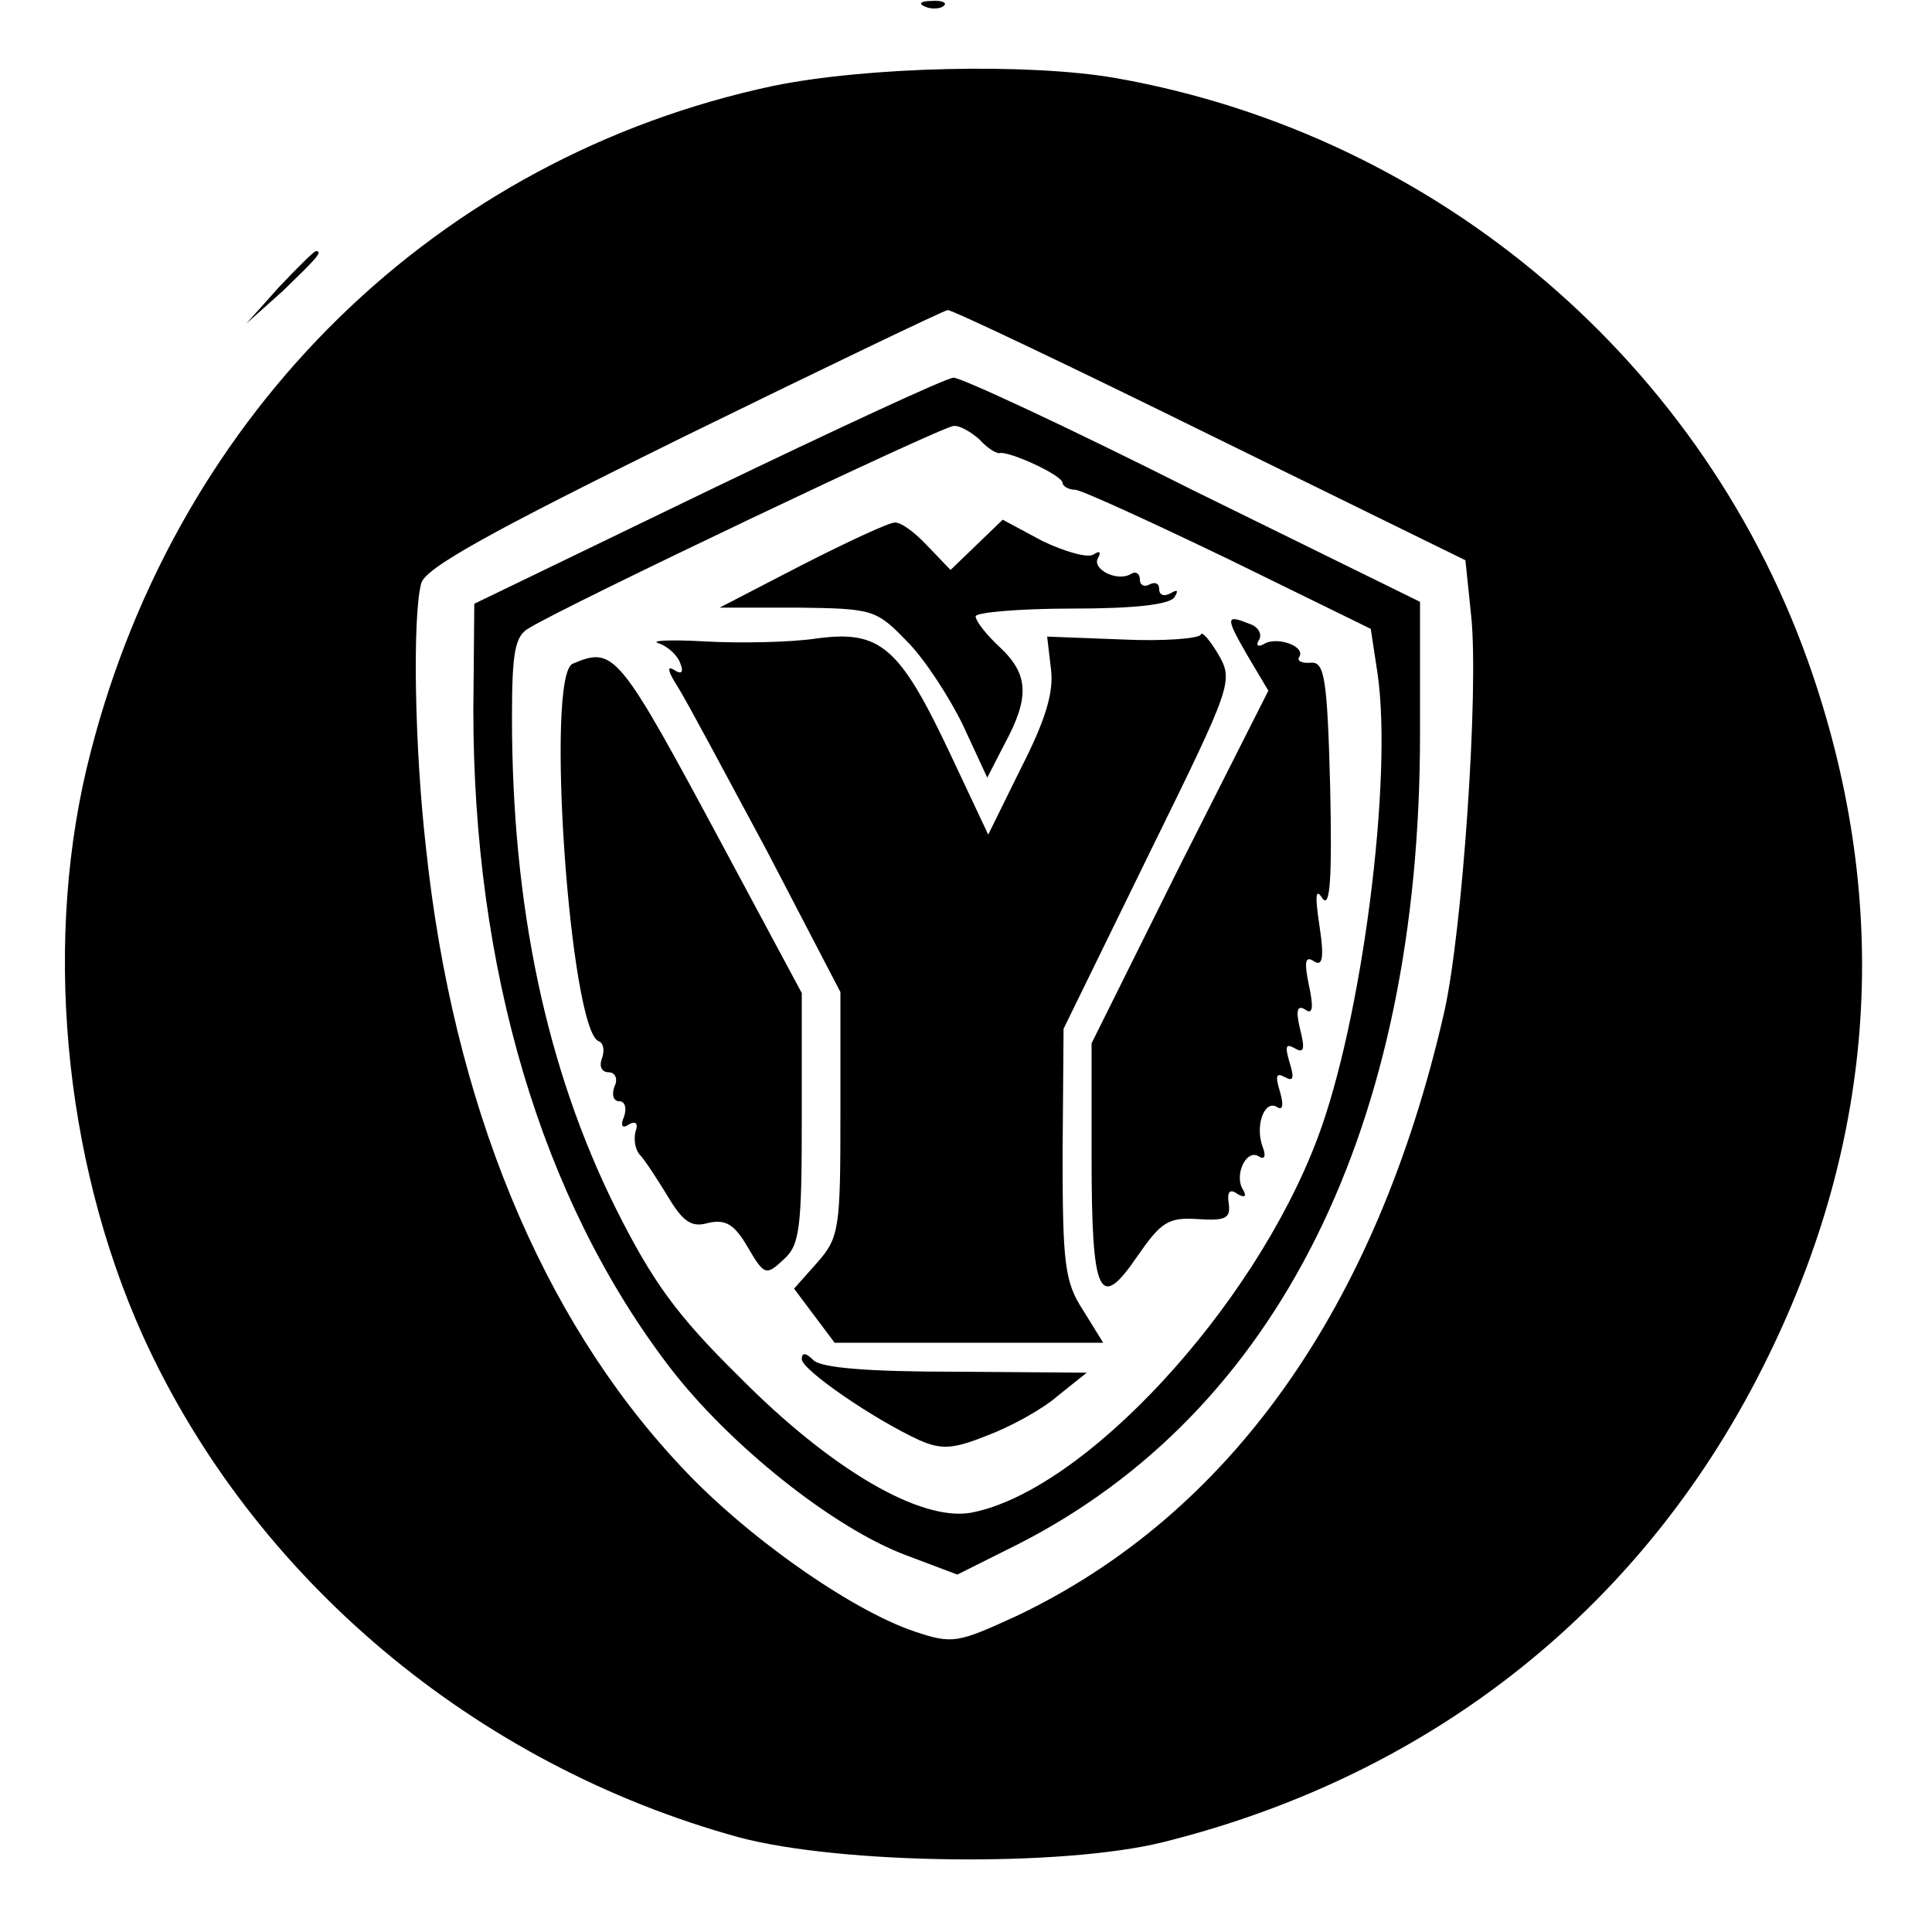
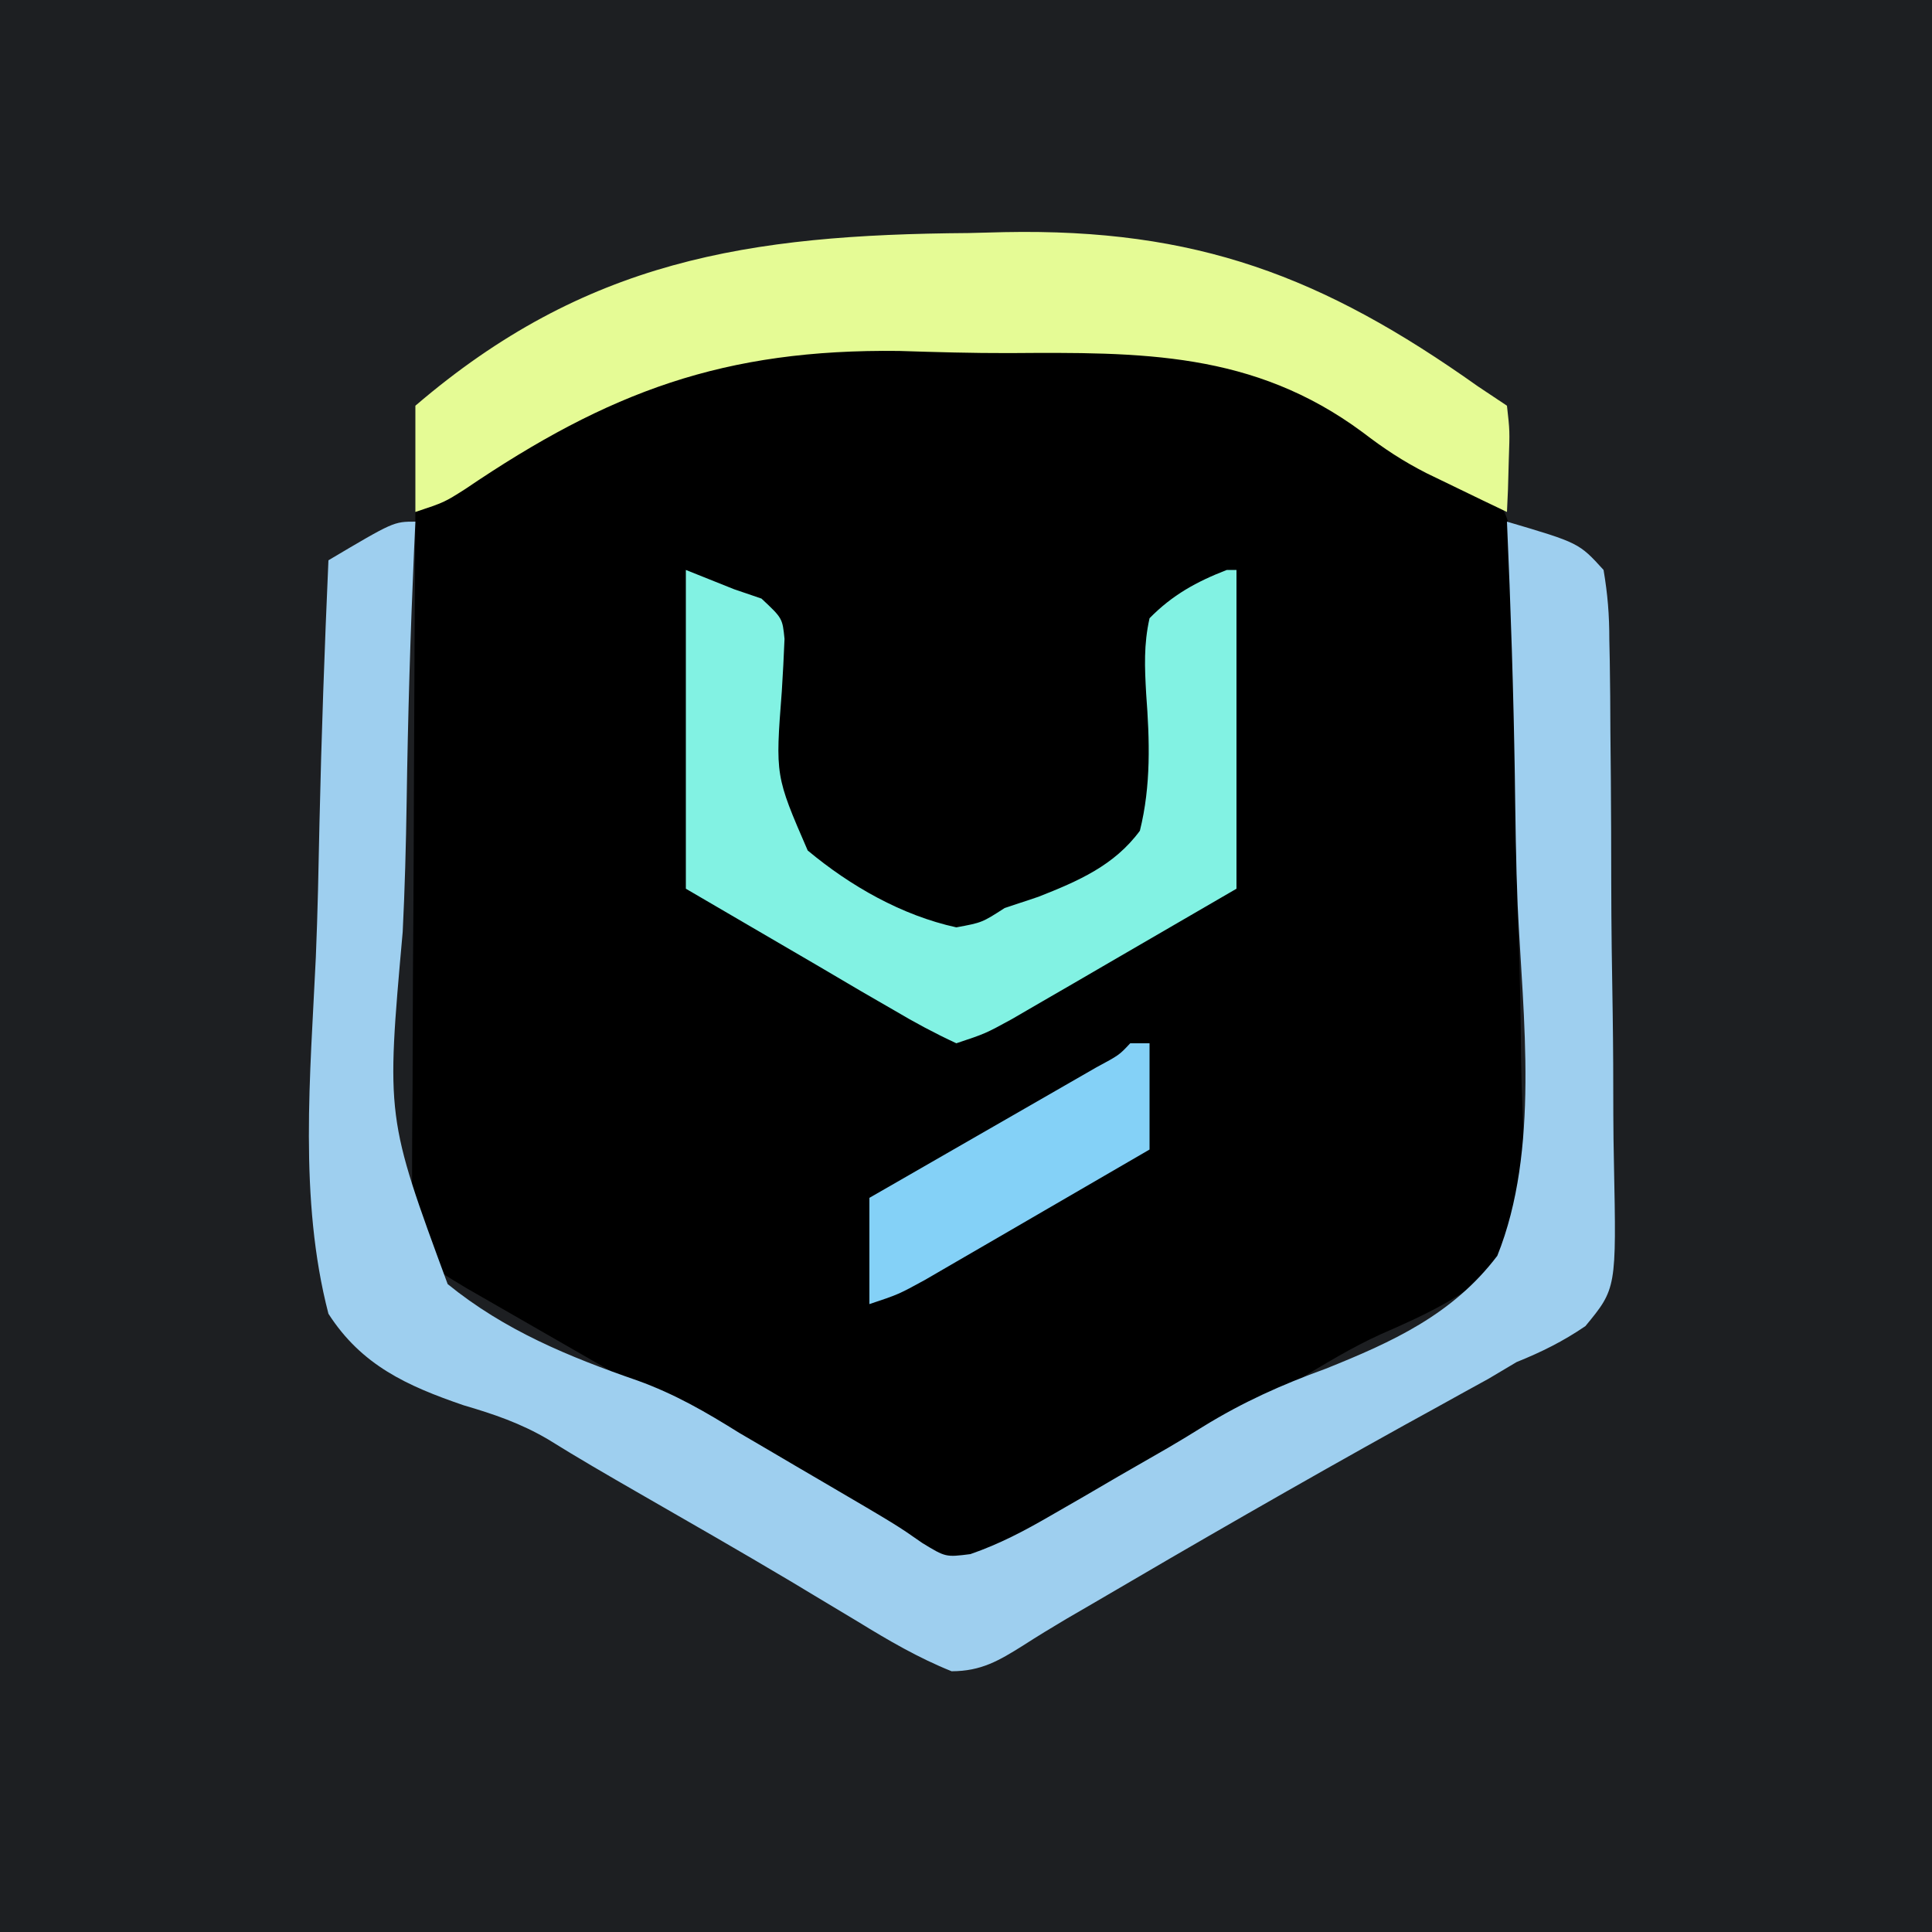
- <svg xmlns="http://www.w3.org/2000/svg" version="1.0" width="200pt" height="200pt" viewBox="0 0 200 200" preserveAspectRatio="xMidYMid meet">
-   <g transform="translate(0,200) scale(0.1,-0.1)" fill="#000000" stroke="none">
-     <path d="M958 1993 c7 -3 16 -2 19 1 4 3 -2 6 -13 5 -11 0 -14 -3 -6 -6z" />
-     <path d="M800 1911 c-347 -74 -615 -336 -706 -689 -50 -191 -29 -421 54 -605 114 -251 344 -444 617 -519 105 -28 334 -31 439 -5 281 70 501 246 626 502 112 228 128 467 46 708 -109 320 -387 557 -720 616 -90 16 -259 12 -356 -8z m452 -361 l265 -130 6 -58 c8 -77 -9 -326 -28 -410 -70 -306 -222 -520 -443 -625 -61 -28 -66 -29 -105 -16 -66 22 -177 100 -244 173 -143 153 -234 374 -262 638 -12 105 -14 240 -5 274 4 16 71 53 272 152 147 72 270 131 273 131 3 1 125 -57 271 -129z" />
-     <path d="M733 1492 l-242 -117 -1 -110 c0 -268 70 -506 203 -680 62 -81 170 -167 245 -195 l53 -20 62 31 c270 137 417 433 417 839 l0 137 -236 116 c-129 65 -241 117 -247 116 -7 0 -121 -53 -254 -117z m281 53 c8 -9 18 -15 21 -14 10 2 65 -23 65 -31 0 -3 6 -7 13 -7 6 0 78 -33 159 -72 l147 -72 7 -46 c16 -109 -16 -359 -62 -481 -66 -176 -242 -366 -359 -388 -52 -9 -144 44 -240 141 -65 64 -90 99 -128 175 -71 143 -107 311 -107 507 0 68 3 85 18 93 37 23 428 209 439 209 6 1 18 -6 27 -14z" />
-     <path d="M830 1415 l-85 -44 81 0 c78 -1 81 -2 113 -35 18 -18 44 -58 58 -87 l25 -54 18 35 c26 48 25 72 -5 100 -14 13 -25 27 -25 32 0 4 45 8 99 8 65 0 102 4 107 12 4 7 3 8 -4 4 -7 -4 -12 -2 -12 4 0 6 -4 8 -10 5 -5 -3 -10 -1 -10 5 0 6 -4 9 -9 6 -14 -9 -42 5 -34 17 3 6 1 7 -5 3 -6 -4 -30 3 -53 14 l-41 22 -27 -26 -27 -26 -24 25 c-13 14 -28 25 -34 24 -6 0 -49 -20 -96 -44z" />
-     <path d="M1291 1322 l22 -37 -92 -182 -91 -183 0 -117 c0 -145 8 -161 47 -104 25 36 32 41 63 39 29 -2 34 1 32 16 -2 12 1 16 9 10 7 -4 10 -3 6 4 -10 15 3 43 16 35 6 -4 8 0 4 10 -8 22 2 49 15 41 6 -4 7 2 3 16 -5 16 -4 20 5 15 9 -5 10 -1 5 15 -5 17 -4 20 5 15 10 -6 11 -1 6 19 -5 20 -3 26 5 21 8 -6 9 2 4 25 -5 24 -4 31 5 25 9 -6 11 3 6 36 -5 33 -4 40 3 29 8 -11 10 21 8 115 -3 114 -6 130 -20 129 -9 -1 -15 2 -12 6 7 11 -24 22 -37 13 -6 -3 -8 -1 -5 4 4 6 0 14 -9 17 -25 10 -26 8 -3 -32z" />
-     <path d="M845 1339 c-27 -4 -79 -5 -115 -3 -36 2 -58 1 -48 -2 9 -3 19 -12 22 -20 4 -10 2 -13 -7 -7 -7 4 -5 -3 4 -17 9 -14 50 -91 93 -171 l76 -146 0 -126 c0 -118 -1 -128 -24 -154 l-24 -27 21 -28 21 -28 139 0 139 0 -21 34 c-19 29 -21 49 -21 162 l1 129 88 180 c87 177 88 180 72 208 -9 15 -17 24 -18 20 -2 -4 -38 -7 -81 -5 l-78 3 4 -34 c3 -24 -6 -53 -31 -102 l-34 -69 -40 85 c-52 110 -72 127 -138 118z" />
-     <path d="M593 1313 c-29 -11 -3 -381 27 -391 5 -2 6 -10 3 -18 -3 -8 0 -14 7 -14 7 0 10 -7 6 -15 -3 -8 -1 -15 5 -15 6 0 8 -7 5 -16 -4 -9 -2 -13 5 -8 7 4 10 1 7 -7 -2 -7 -1 -18 4 -24 5 -5 18 -25 29 -43 16 -27 25 -33 42 -28 18 4 27 -1 41 -25 17 -29 19 -30 37 -13 17 15 19 32 19 147 l0 129 -81 151 c-109 203 -113 208 -156 190z" />
-     <path d="M830 593 c0 -11 74 -62 122 -84 23 -10 35 -9 70 5 24 9 57 27 73 41 l30 24 -135 1 c-92 0 -140 4 -148 12 -8 8 -12 8 -12 1z" />
-     <path d="M289 1703 l-34 -38 38 34 c34 33 42 41 34 41 -2 0 -19 -17 -38 -37z" />
-   </g>
+ <svg xmlns="http://www.w3.org/2000/svg" version="1.1" width="200" height="200">
+   <path d="M0 0 C66 0 132 0 200 0 C200 66 200 132 200 200 C134 200 68 200 0 200 C0 134 0 68 0 0 Z " fill="#1D1F22" transform="translate(0,0)" />
+   <path d="M0 0 C0.664 -0.011 1.328 -0.023 2.012 -0.034 C23.496 -0.36 40.26 0.678 56.5 16 C58.415 17.915 57.777 21.425 57.852 24.039 C57.876 24.776 57.9 25.512 57.925 26.272 C58.137 33.091 58.261 39.913 58.359 46.734 C58.426 51.318 58.522 55.897 58.687 60.478 C58.845 64.908 58.929 69.334 58.962 73.767 C58.987 75.452 59.038 77.136 59.117 78.819 C59.357 84.232 59.305 88.848 57.5 94 C53.921 97.894 49.2 100.045 44.419 102.128 C41.42 103.491 38.663 105.183 35.84 106.879 C32.576 108.761 29.309 110.636 26.04 112.51 C18.931 116.585 18.931 116.585 11.891 120.777 C11.247 121.163 10.604 121.548 9.942 121.945 C8.334 122.912 6.735 123.893 5.137 124.875 C1.939 126.239 0.803 125.921 -2.5 125 C-4.858 123.839 -4.858 123.839 -7.324 122.367 C-8.259 121.815 -9.193 121.263 -10.156 120.694 C-11.156 120.094 -12.157 119.494 -13.188 118.875 C-15.33 117.606 -17.474 116.338 -19.617 115.07 C-21.295 114.075 -21.295 114.075 -23.007 113.06 C-28.91 109.569 -34.865 106.165 -40.812 102.75 C-42.997 101.496 -45.18 100.241 -47.363 98.984 C-48.284 98.456 -49.205 97.927 -50.154 97.382 C-51.971 96.312 -53.745 95.17 -55.5 94 C-55.787 91.486 -55.879 89.219 -55.841 86.705 C-55.841 85.953 -55.841 85.202 -55.842 84.428 C-55.84 81.939 -55.816 79.45 -55.793 76.961 C-55.787 75.237 -55.783 73.514 -55.78 71.79 C-55.769 67.25 -55.739 62.709 -55.706 58.168 C-55.675 53.537 -55.662 48.905 -55.646 44.273 C-55.614 35.182 -55.563 26.091 -55.5 17 C-51.834 14.881 -48.168 12.763 -44.501 10.646 C-43.254 9.926 -42.007 9.205 -40.759 8.484 C-38.967 7.449 -37.175 6.414 -35.383 5.379 C-33.765 4.444 -33.765 4.444 -32.114 3.49 C-23.041 -1.683 -10.232 0.165 0 0 Z " fill="#000000" transform="translate(98.5,36)" />
+   <path d="M0 0 C-0.043 0.921 -0.086 1.842 -0.13 2.791 C-0.515 11.528 -0.777 20.258 -0.904 29.002 C-0.974 33.498 -1.089 37.982 -1.313 42.473 C-3.028 61.661 -3.028 61.661 3.342 78.928 C9.247 83.725 15.86 86.446 22.999 88.916 C26.865 90.313 30.034 92.149 33.516 94.324 C34.495 94.897 35.475 95.47 36.484 96.061 C37.853 96.866 37.853 96.866 39.25 97.688 C40.24 98.267 41.23 98.846 42.25 99.443 C49.853 103.897 49.853 103.897 52.491 105.741 C54.898 107.206 54.898 107.206 57.452 106.882 C60.457 105.842 63.017 104.49 65.77 102.895 C66.908 102.239 68.047 101.584 69.221 100.908 C70.418 100.21 71.615 99.511 72.812 98.812 C74.513 97.831 76.214 96.85 77.919 95.876 C79.135 95.166 80.34 94.436 81.533 93.688 C85.651 91.152 89.679 89.34 94.232 87.692 C101.177 84.903 107.383 82.081 112 76 C116.405 65.027 114.658 51.339 114.112 39.808 C113.925 35.318 113.877 30.826 113.816 26.332 C113.678 17.548 113.388 8.777 113 0 C120.453 2.202 120.453 2.202 123 5 C123.43 7.545 123.598 9.671 123.597 12.222 C123.612 12.954 123.627 13.686 123.643 14.44 C123.686 16.863 123.698 19.284 123.707 21.707 C123.722 23.392 123.738 25.078 123.755 26.763 C123.783 30.298 123.794 33.832 123.796 37.367 C123.801 41.891 123.866 46.412 123.946 50.935 C123.998 54.417 124.01 57.899 124.01 61.382 C124.016 63.049 124.037 64.716 124.074 66.382 C124.333 79.383 124.333 79.383 121.121 83.279 C118.804 84.856 116.595 85.954 114 87 C113.031 87.576 112.062 88.151 111.064 88.744 C110.217 89.21 109.369 89.676 108.496 90.156 C107.031 90.968 107.031 90.968 105.537 91.795 C104.514 92.358 103.491 92.92 102.438 93.5 C91.556 99.536 80.786 105.742 70.055 112.039 C69.18 112.547 68.306 113.055 67.405 113.579 C65.903 114.466 64.414 115.376 62.946 116.319 C60.396 117.925 58.567 118.998 55.512 119.008 C52.068 117.626 48.964 115.811 45.812 113.875 C44.296 112.963 42.779 112.053 41.262 111.145 C40.428 110.644 39.595 110.143 38.736 109.627 C33.564 106.551 28.341 103.562 23.125 100.562 C19.965 98.743 16.822 96.927 13.727 94.998 C10.893 93.333 8.14 92.396 4.99 91.473 C-0.859 89.466 -5.57 87.339 -9 82 C-12.091 70.098 -10.872 57.252 -10.305 45.087 C-10.109 40.456 -10.023 35.823 -9.928 31.189 C-9.725 22.121 -9.401 13.062 -9 4 C-2.25 0 -2.25 0 0 0 Z " fill="#9ECFEF" transform="translate(43,54)" />
+   <path d="M0 0 C1.853 -0.047 1.853 -0.047 3.743 -0.095 C23.562 -0.486 36.662 4.45 52.75 15.875 C53.74 16.535 54.73 17.195 55.75 17.875 C56.043 20.477 56.043 20.477 55.938 23.5 C55.897 25.004 55.897 25.004 55.855 26.539 C55.821 27.31 55.786 28.081 55.75 28.875 C54.058 28.072 52.372 27.256 50.688 26.438 C49.069 25.655 49.069 25.655 47.418 24.856 C44.94 23.589 43.035 22.328 40.789 20.609 C29.485 12.246 17.907 12.332 4.211 12.427 C0.412 12.437 -3.371 12.326 -7.168 12.205 C-25.29 11.985 -37.192 16.393 -52.085 26.499 C-54.25 27.875 -54.25 27.875 -57.25 28.875 C-57.25 25.245 -57.25 21.615 -57.25 17.875 C-39.662 2.809 -22.854 0.166 0 0 Z " fill="#E5FB95" transform="translate(100.25,24.125)" />
+   <path d="M0 0 C2.475 0.99 2.475 0.99 5 2 C5.933 2.318 6.867 2.637 7.828 2.965 C10 5 10 5 10.213 7.141 C10.141 8.956 10.045 10.77 9.931 12.582 C9.258 21.31 9.258 21.31 12.613 29.042 C17.023 32.72 22.354 35.766 28 37 C30.66 36.507 30.66 36.507 33 35 C34.16 34.613 35.32 34.227 36.516 33.828 C40.593 32.218 44.342 30.61 47 27 C48.166 22.323 48.012 17.638 47.653 12.858 C47.495 10.069 47.39 7.73 48 5 C50.358 2.593 52.871 1.211 56 0 C56.33 0 56.66 0 57 0 C57 10.89 57 21.78 57 33 C50.658 36.682 50.658 36.682 44.188 40.438 C42.192 41.599 42.192 41.599 40.157 42.783 C39.109 43.39 38.06 43.996 36.98 44.621 C35.907 45.244 34.833 45.867 33.727 46.51 C31 48 31 48 28 49 C25.751 47.953 23.705 46.861 21.582 45.598 C19.888 44.619 19.888 44.619 18.159 43.621 C16.725 42.777 15.29 41.933 13.812 41.062 C6.975 37.072 6.975 37.072 0 33 C0 22.11 0 11.22 0 0 Z " fill="#82F2E3" transform="translate(71,59)" />
+   <path d="M0 0 C0.66 0 1.32 0 2 0 C2 3.63 2 7.26 2 11 C-1.646 13.121 -5.294 15.239 -8.944 17.354 C-10.185 18.073 -11.425 18.794 -12.665 19.516 C-14.449 20.554 -16.234 21.588 -18.02 22.621 C-19.093 23.244 -20.167 23.867 -21.273 24.51 C-24 26 -24 26 -27 27 C-27 23.37 -27 19.74 -27 16 C-26.218 15.551 -25.435 15.102 -24.629 14.639 C-21.734 12.976 -18.84 11.312 -15.947 9.646 C-14.693 8.925 -13.438 8.204 -12.184 7.484 C-10.383 6.451 -8.584 5.415 -6.785 4.379 C-5.701 3.756 -4.617 3.133 -3.5 2.49 C-1.141 1.222 -1.141 1.222 0 0 Z " fill="#84D1F7" transform="translate(117,108)" />
</svg>
